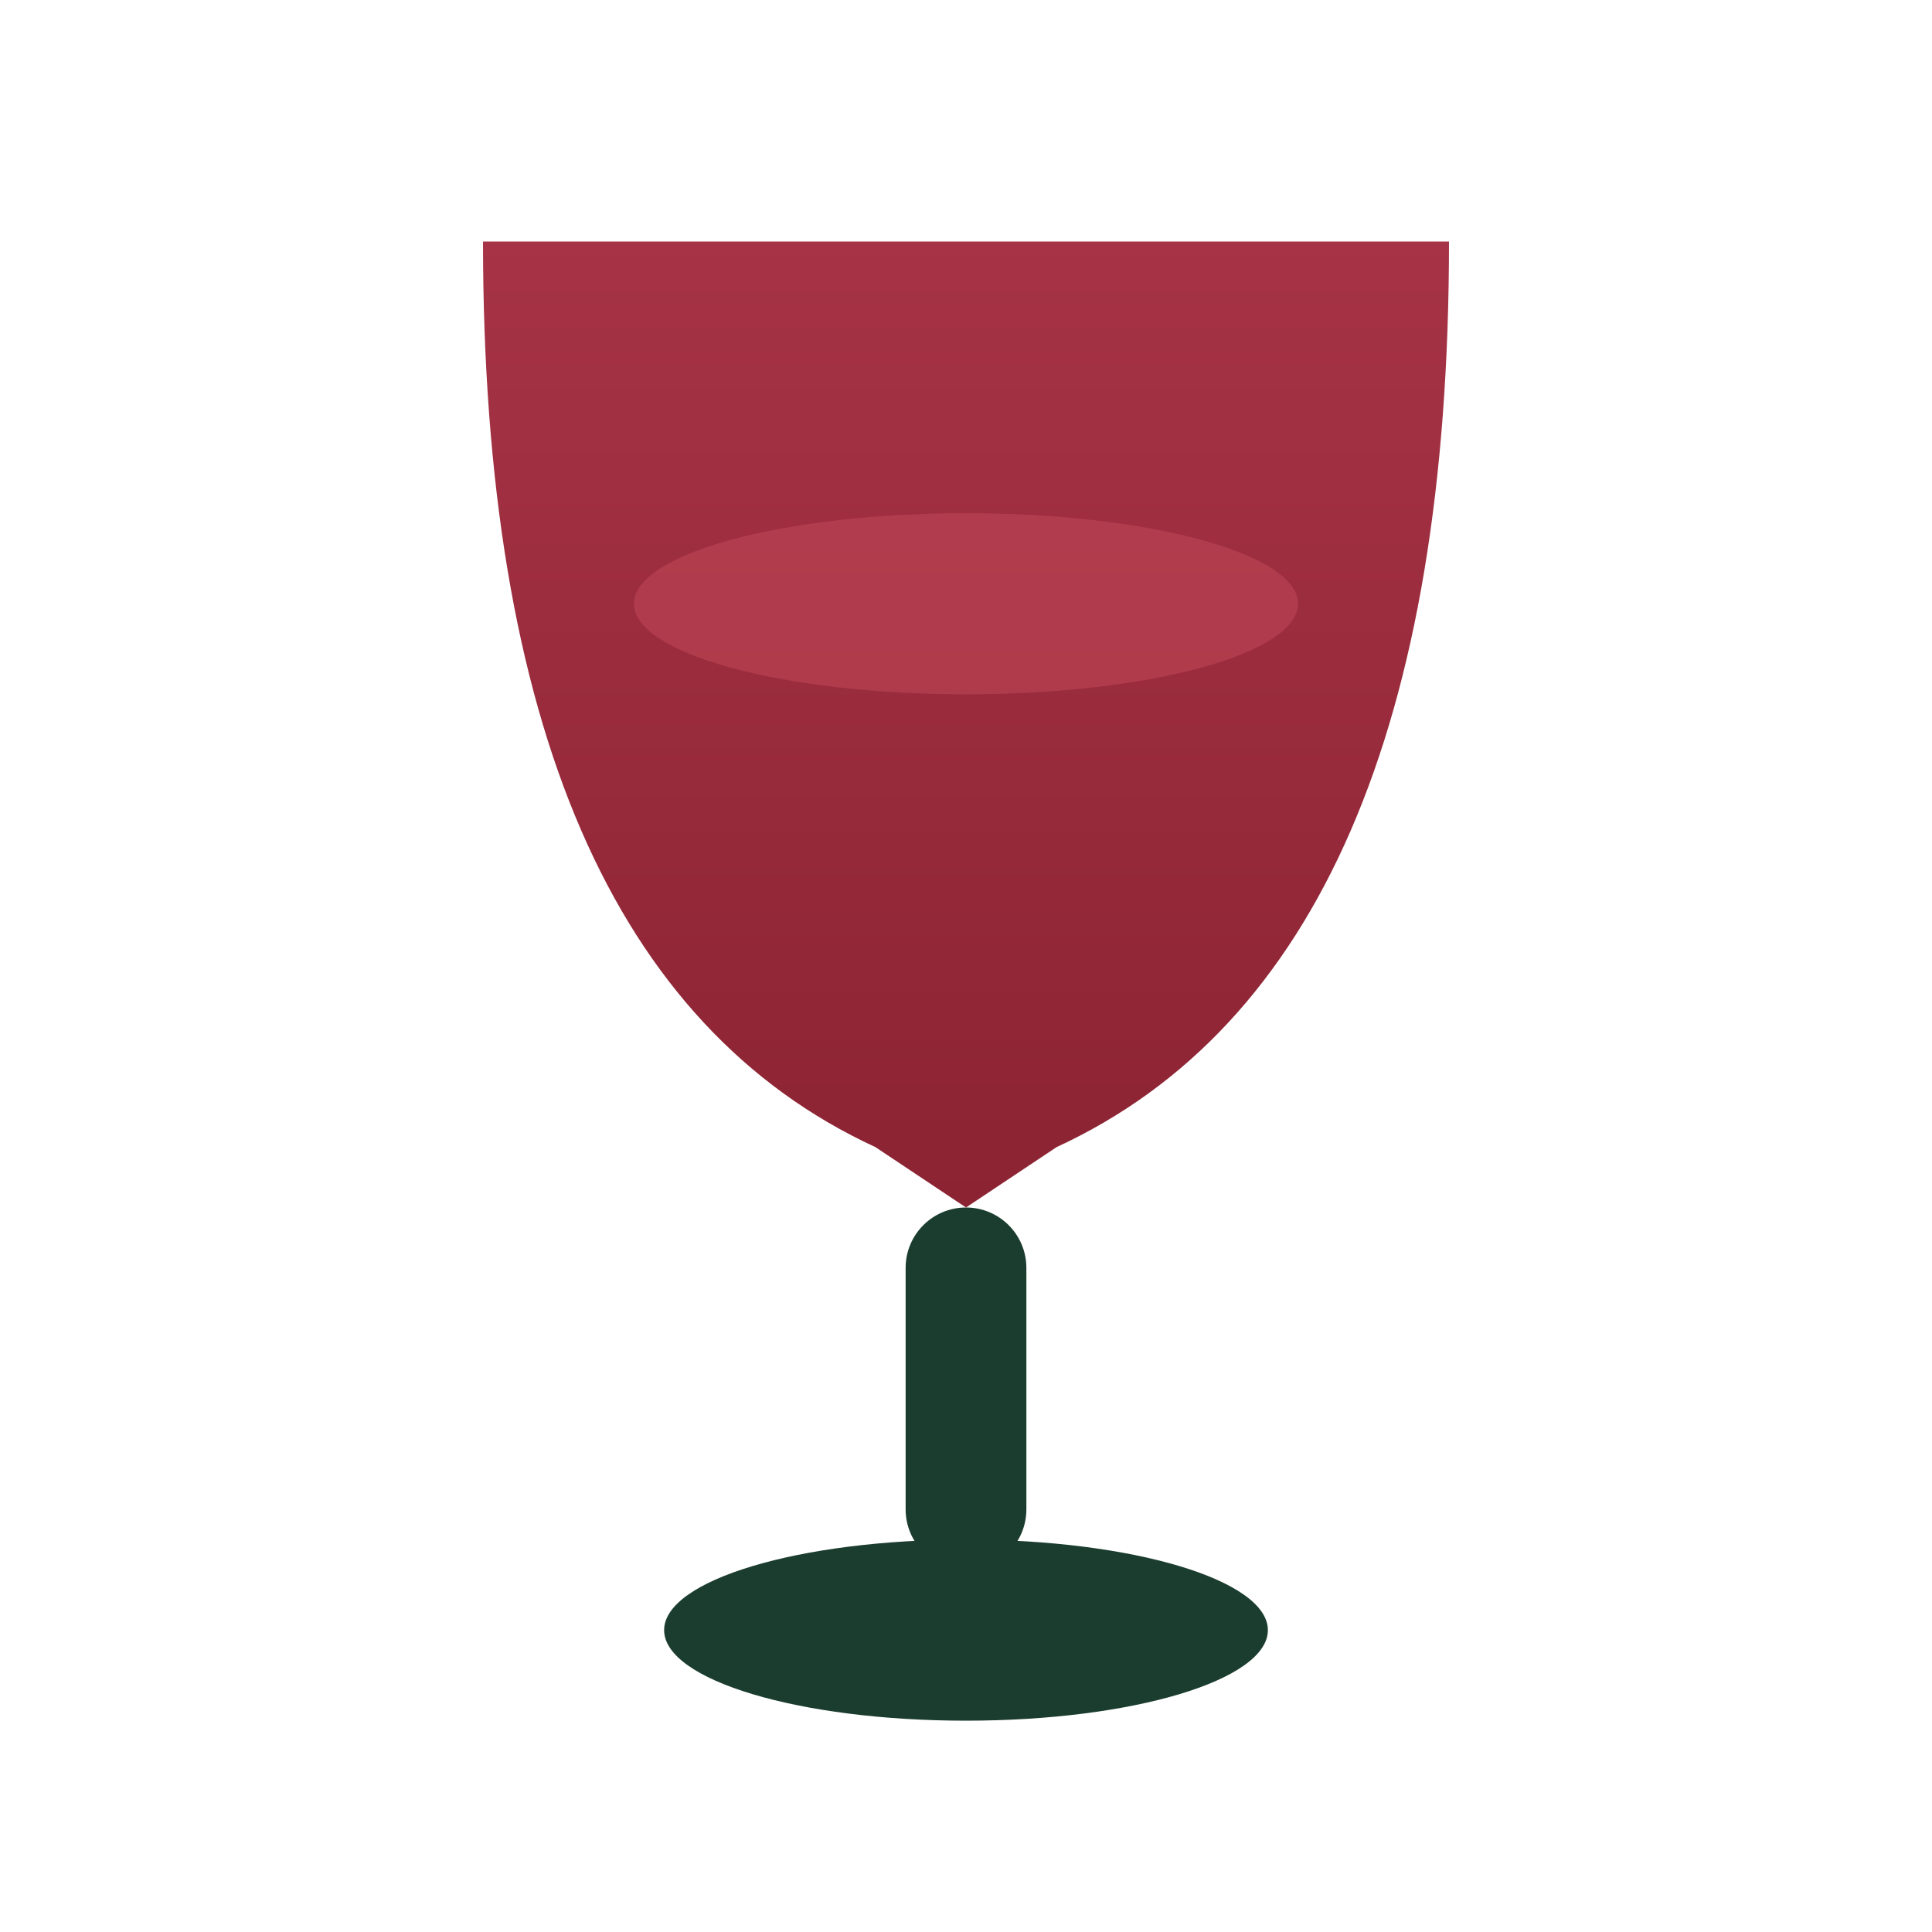
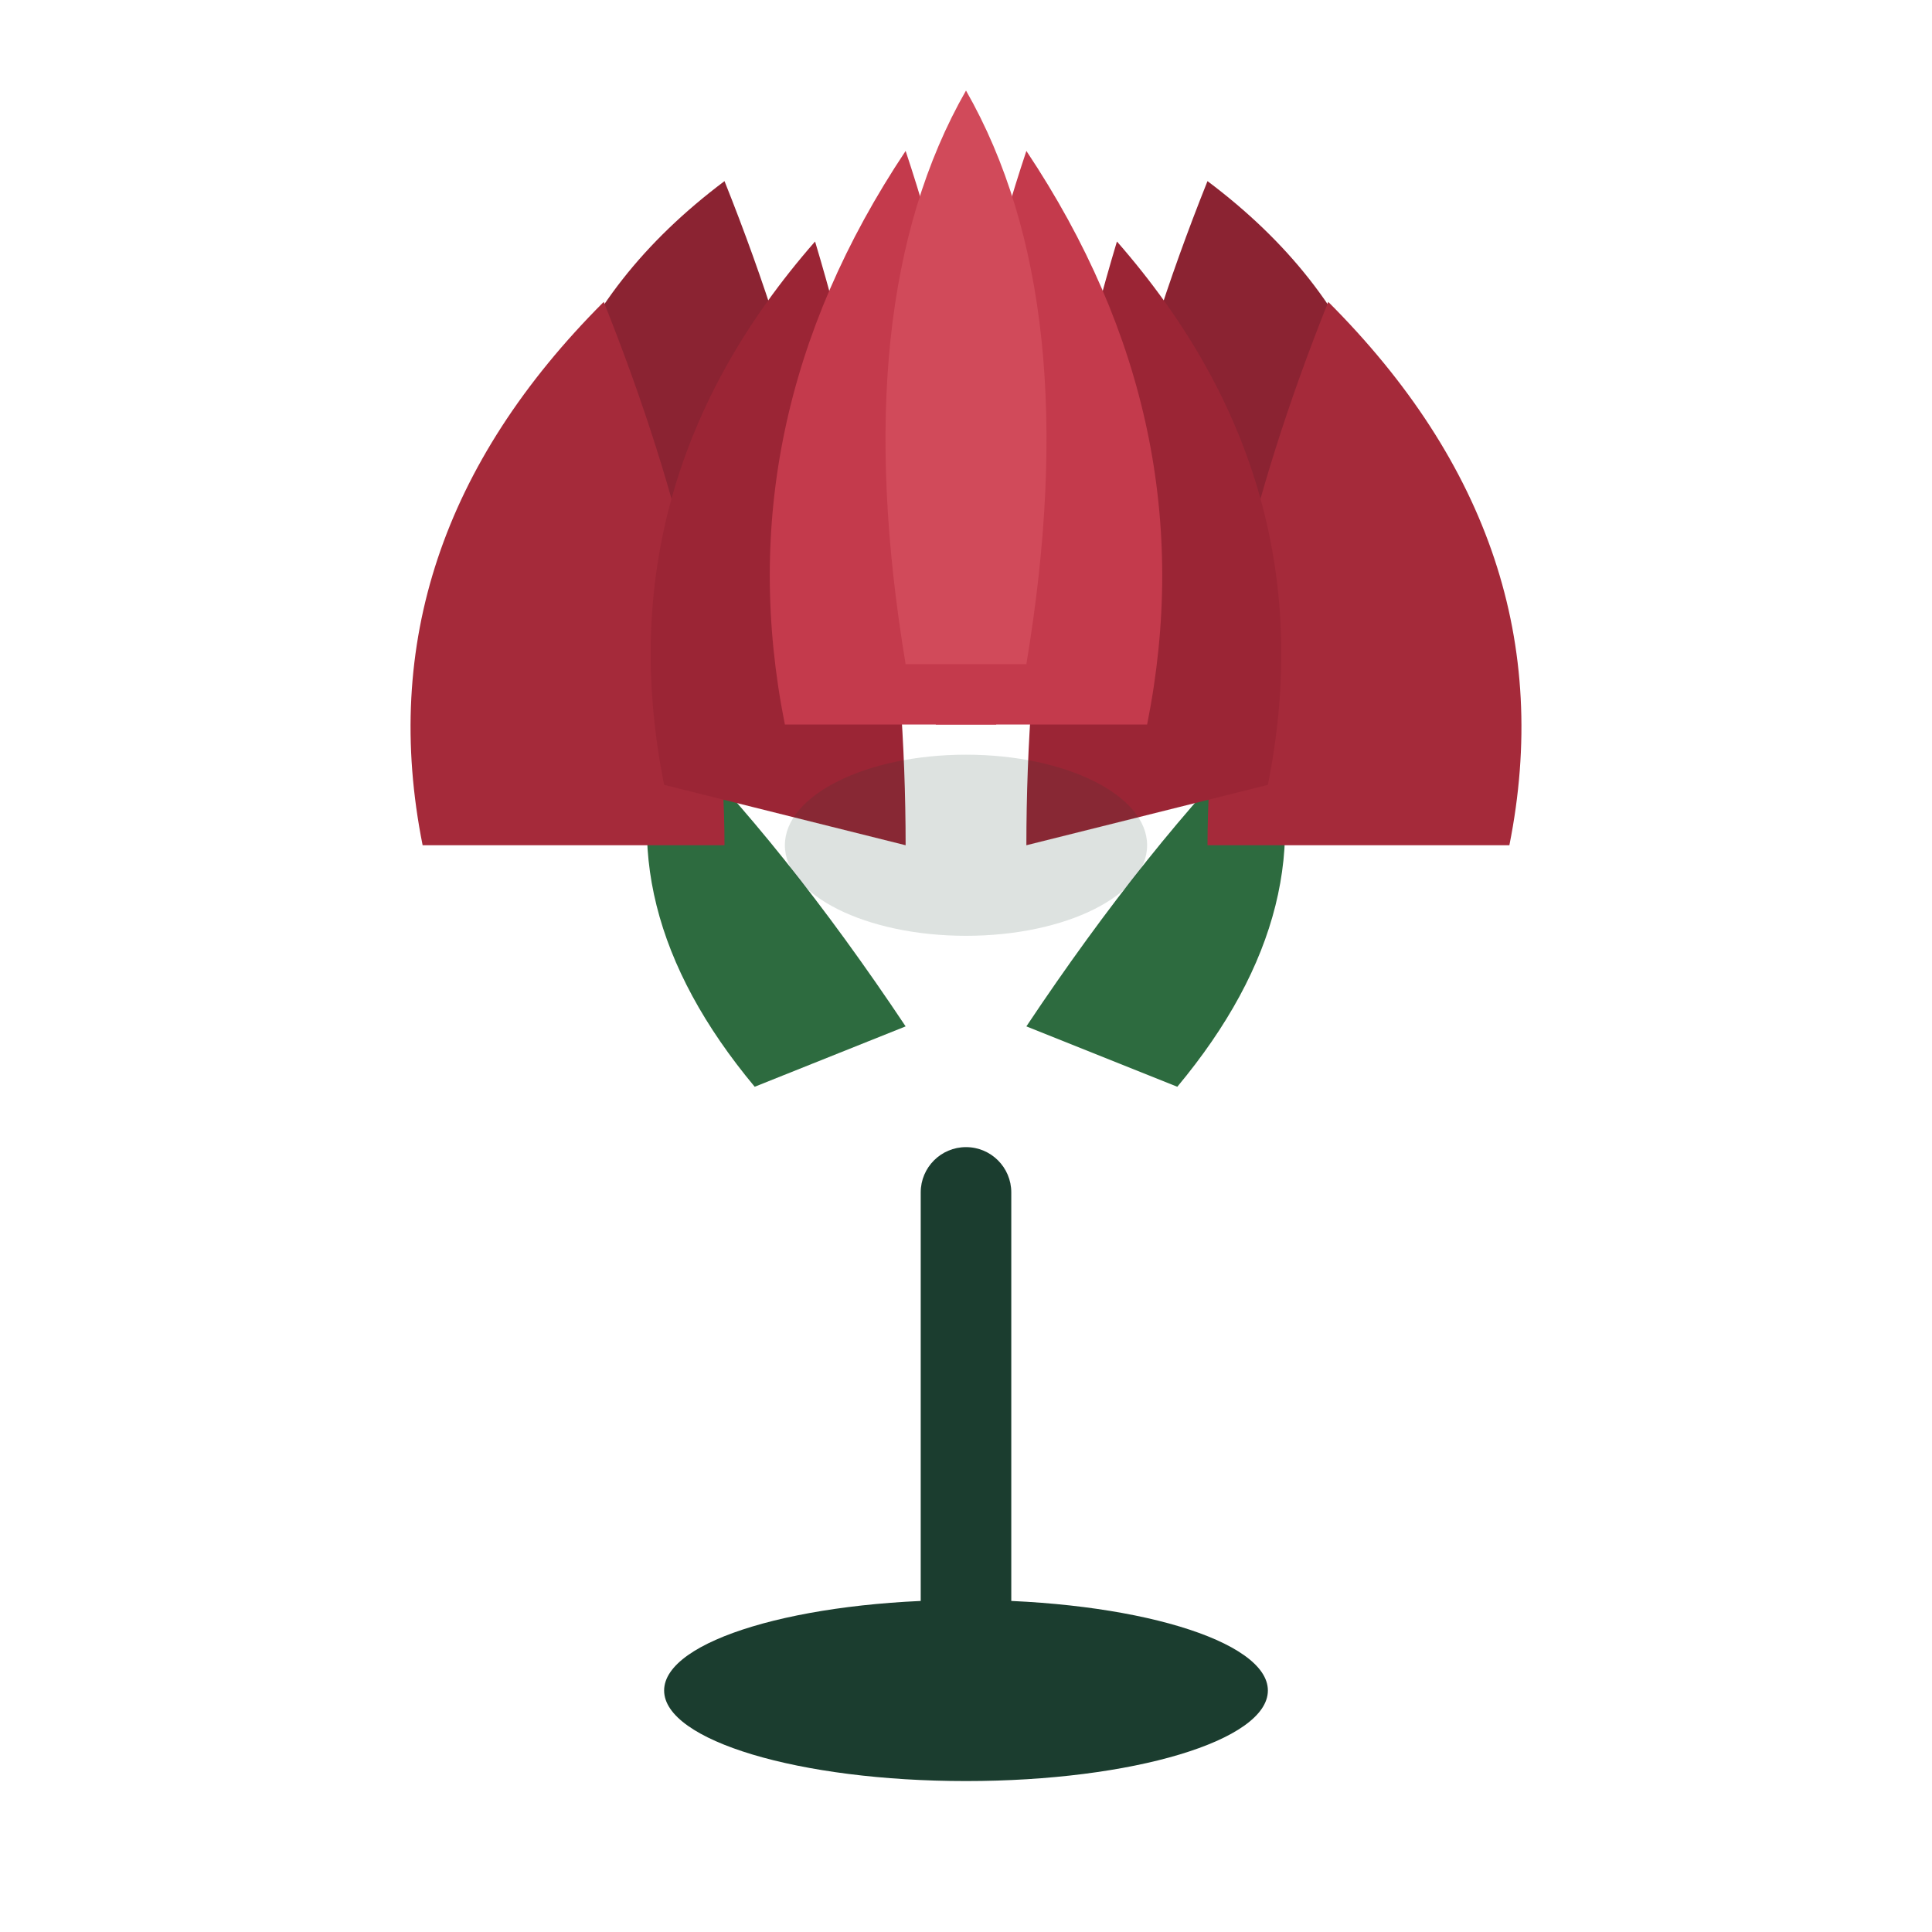
- <svg xmlns="http://www.w3.org/2000/svg" viewBox="0 0 32 32">
-   <defs>
-     <linearGradient id="b" x1="0" y1="0" x2="0" y2="1">
-       <stop offset="0%" stop-color="#A63346" />
-       <stop offset="100%" stop-color="#8B2332" />
-     </linearGradient>
-   </defs>
-   <path d="M8 4 Q8 16, 14.5 19 Q16 20, 16 20 Q16 20, 17.5 19 Q24 16, 24 4 Z" fill="url(#b)" />
-   <ellipse cx="16" cy="10" rx="5.5" ry="1.5" fill="#C4495A" opacity="0.5" />
-   <rect x="15" y="20" width="2" height="6" rx="1" fill="#1B3D2F" />
-   <ellipse cx="16" cy="27" rx="5" ry="1.5" fill="#1B3D2F" />
+ <svg xmlns="http://www.w3.org/2000/svg" viewBox="0 0 64 64">
+   <ellipse cx="32" cy="56" rx="10" ry="3" fill="#1B3D2F" />
+   <rect x="30.5" y="38" width="3" height="18" rx="1.5" fill="#1B3D2F" />
+   <path d="M25 36 Q20 30, 22 24 Q26 28, 30 34 Z" fill="#2D6B3F" />
+   <path d="M39 36 Q44 30, 42 24 Q38 28, 34 34 Z" fill="#2D6B3F" />
+   <path d="M18 22 Q16 12, 24 6 Q28 16, 28 24 Z" fill="#8B2332" />
+   <path d="M46 22 Q48 12, 40 6 Q36 16, 36 24 Z" fill="#8B2332" />
+   <path d="M14 28 Q12 18, 20 10 Q24 20, 24 28 Z" fill="#A52A3A" />
+   <path d="M50 28 Q52 18, 44 10 Q40 20, 40 28 Z" fill="#A52A3A" />
+   <path d="M22 26 Q20 16, 27 8 Q30 18, 30 28 Z" fill="#9B2535" />
+   <path d="M42 26 Q44 16, 37 8 Q34 18, 34 28 Z" fill="#9B2535" />
+   <path d="M26 24 Q24 14, 30 5 Q33 14, 33 24 Z" fill="#C43A4C" />
+   <path d="M38 24 Q40 14, 34 5 Q31 14, 31 24 Z" fill="#C43A4C" />
+   <path d="M30 22 Q28 10, 32 3 Q36 10, 34 22 Z" fill="#D14A5A" />
+   <ellipse cx="32" cy="28" rx="6" ry="3" fill="#1B3D2F" opacity="0.15" />
</svg>
